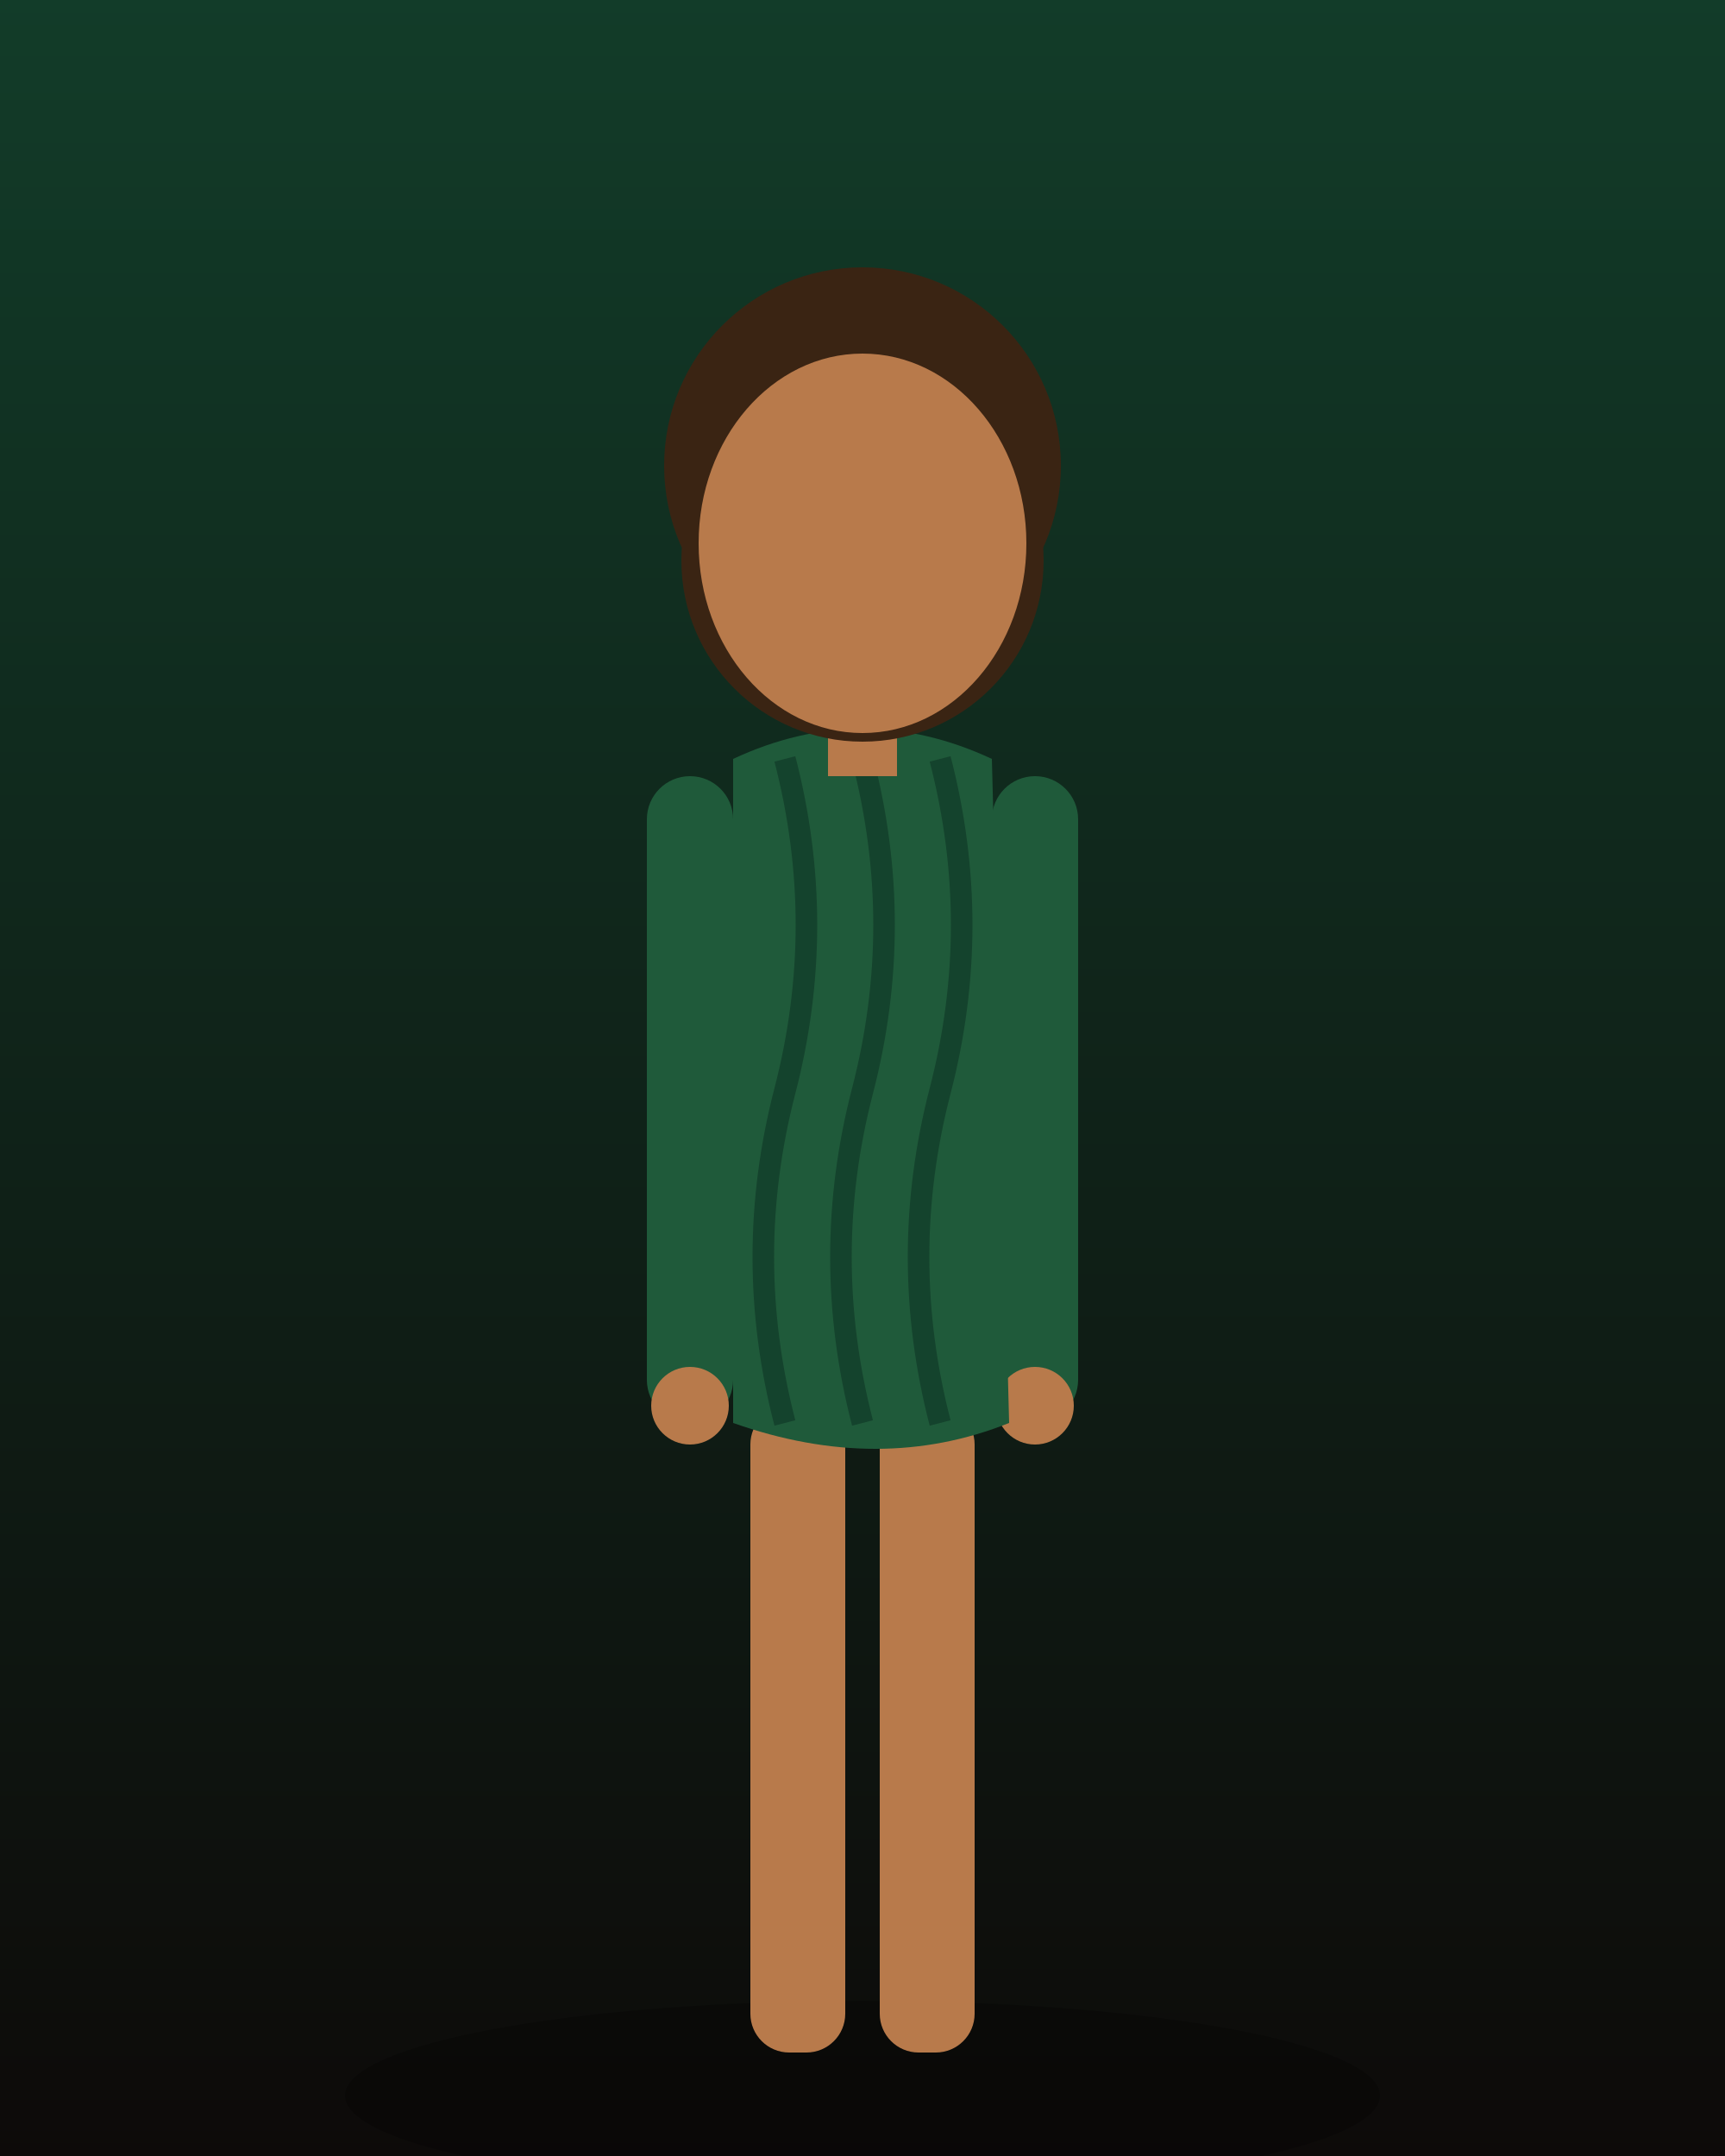
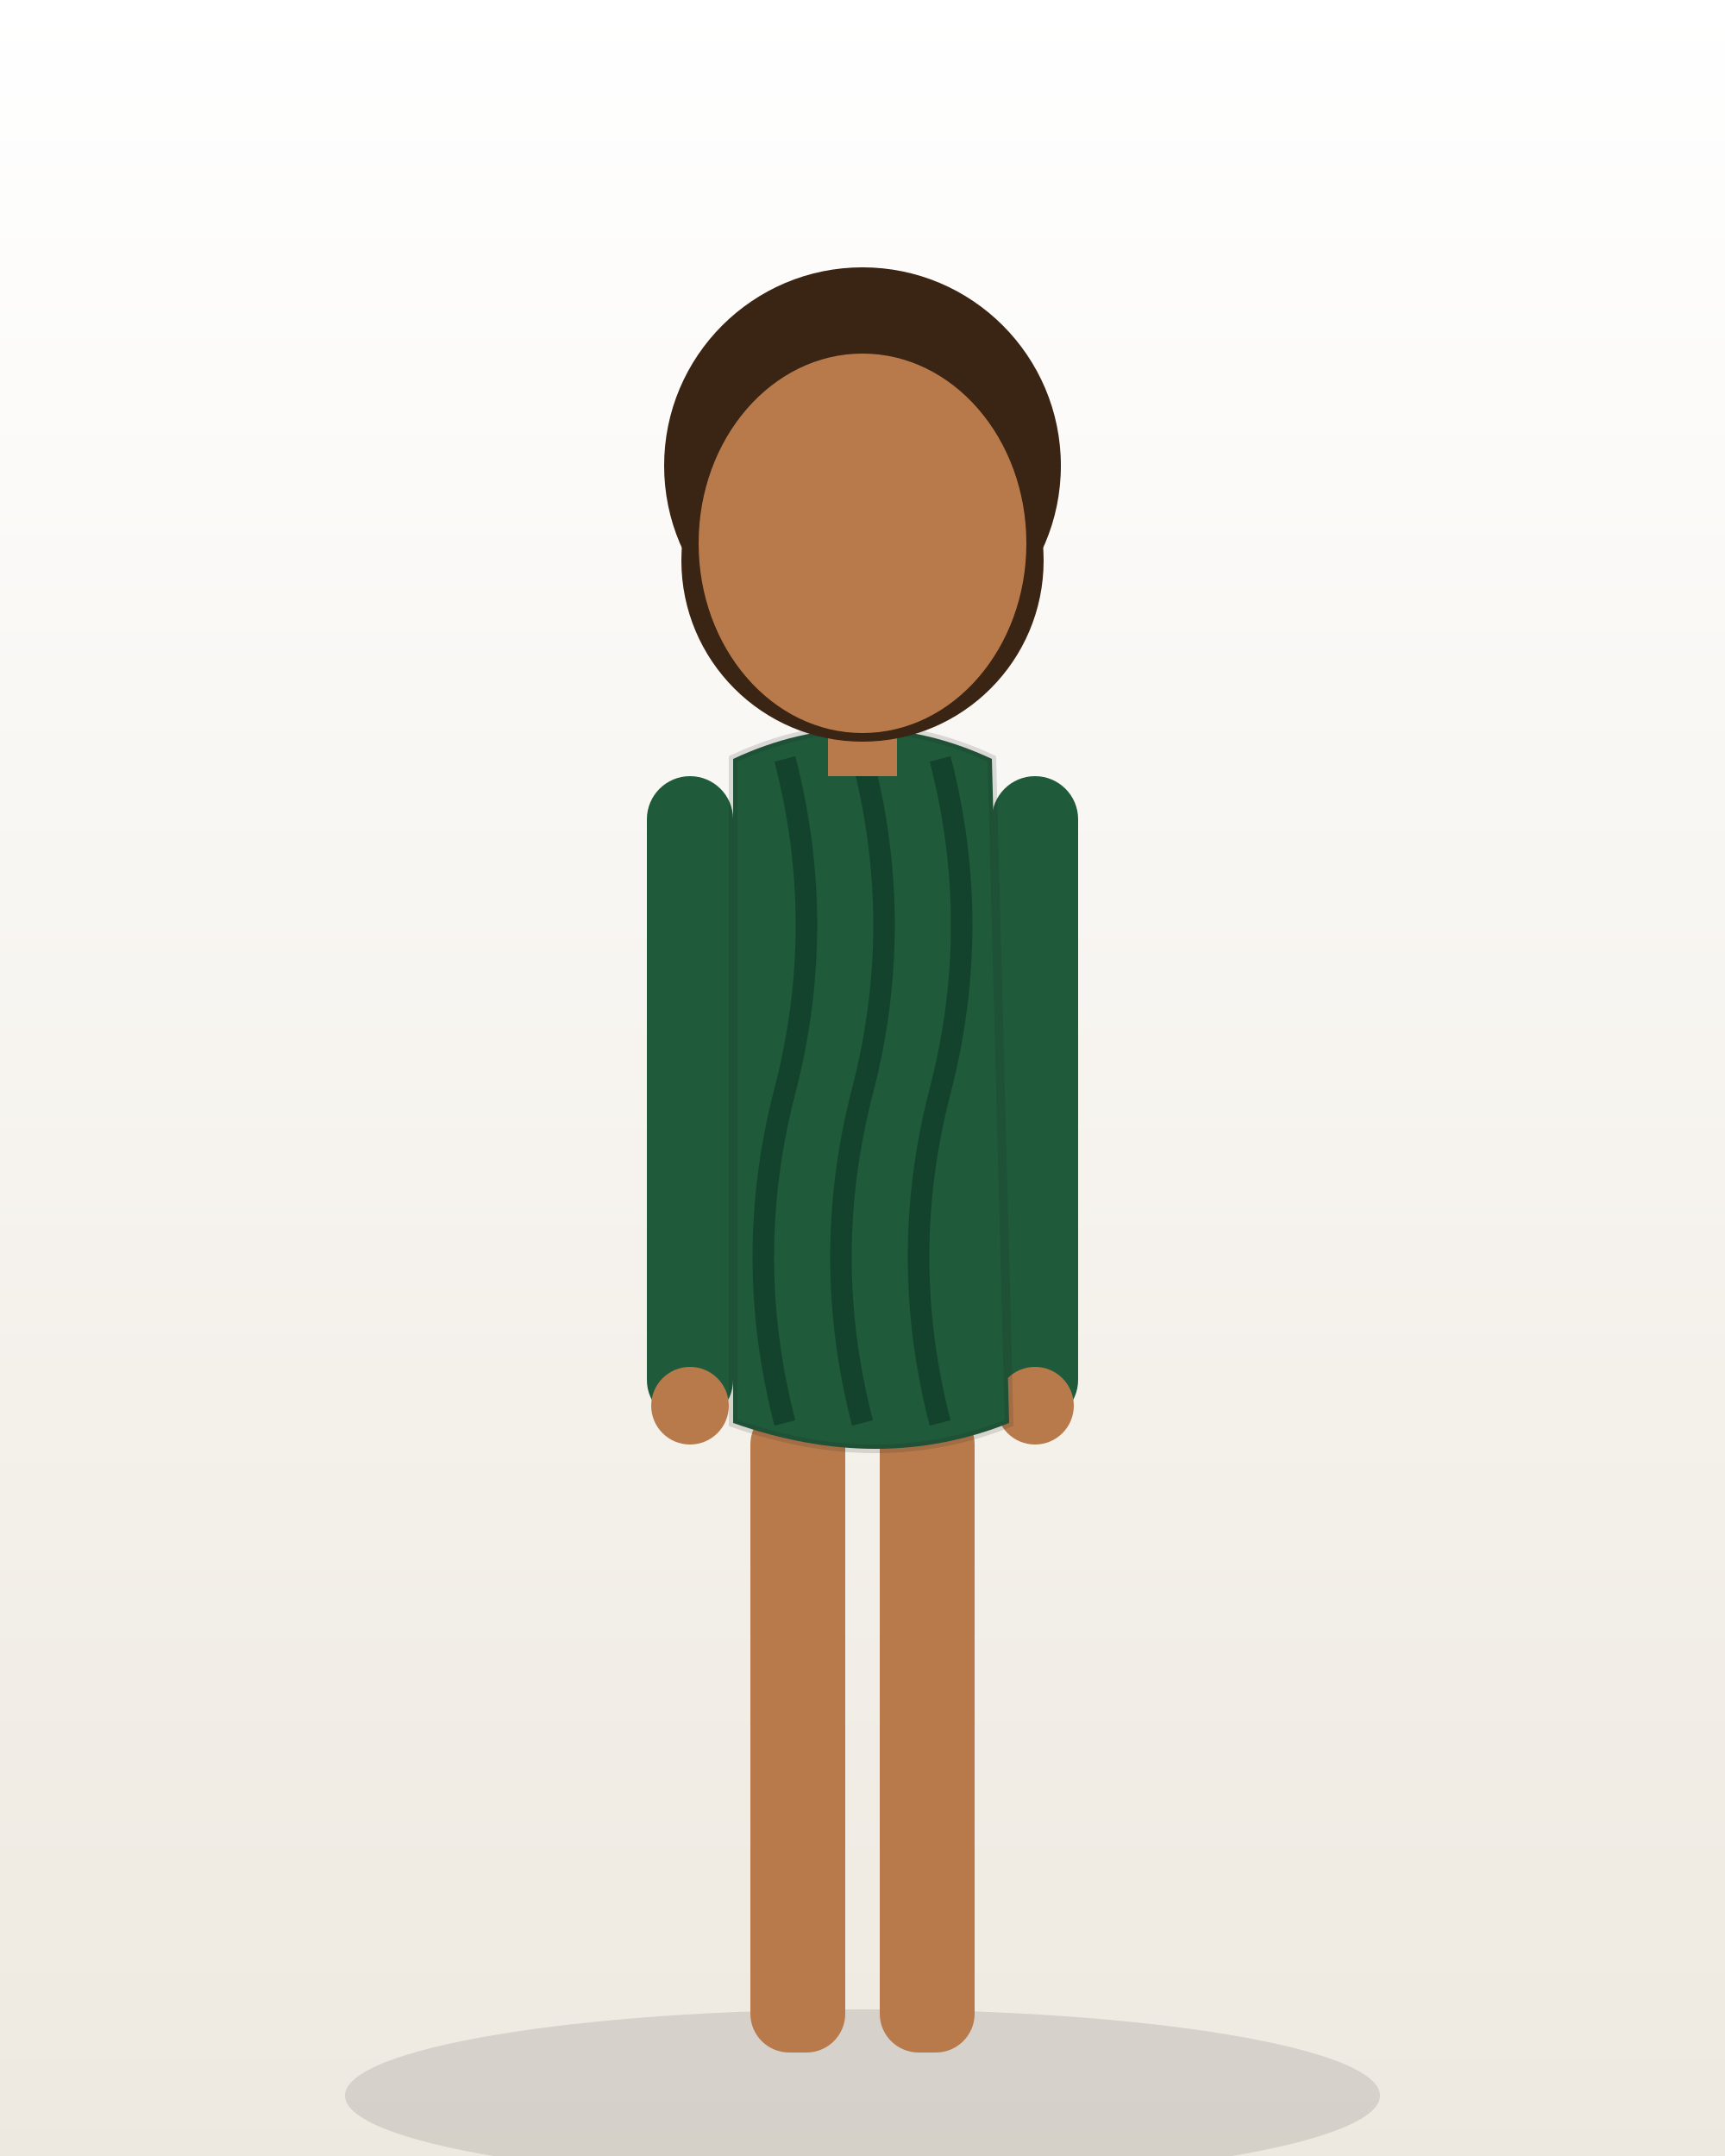
<svg xmlns="http://www.w3.org/2000/svg" width="400" height="500" viewBox="0 0 400 500" role="img" aria-label="Green Cable-Knit illustration">
  <defs>
    <linearGradient id="g-green-cable-knit" x1="0" y1="0" x2="0" y2="1">
-       <stop offset="0" stop-color="#123C29" />
-       <stop offset="1" stop-color="#0d0a09" />
+       <stop offset="0" stop-color="#ffffff" />
+       <stop offset="1" stop-color="#eee9e0" />
    </linearGradient>
  </defs>
  <rect width="400" height="500" fill="url(#g-green-cable-knit)" />
-   <ellipse cx="200" cy="486" rx="120" ry="22" fill="#000" opacity="0.25" />
+   <ellipse cx="200" cy="486" rx="120" ry="20" fill="#1c1a17" opacity="0.12" />
  <clipPath id="t-green-cable-knit">
    <path d="M170 176     q30 -14 60 0     l4 154     q-30 12 -64 0 Z" />
  </clipPath>
  <rect x="174" y="326" width="22" height="150" rx="9" fill="#B87A4B" />
  <rect x="204" y="326" width="22" height="150" rx="9" fill="#B87A4B" />
  <rect x="150" y="180" width="20" height="150" rx="10" fill="#1F5A3A" />
  <rect x="230" y="180" width="20" height="150" rx="10" fill="#1F5A3A" />
  <circle cx="160" cy="326" r="9" fill="#B87A4B" />
  <circle cx="240" cy="326" r="9" fill="#B87A4B" />
-   <path d="M170 176     q30 -14 60 0     l4 154     q-30 12 -64 0 Z" fill="#1F5A3A" />
+   <path d="M170 176     q30 -14 60 0     l4 154     q-30 12 -64 0 Z" fill="#1F5A3A" stroke="#1c1a17" stroke-opacity="0.14" stroke-width="2" />
  <g clip-path="url(#t-green-cable-knit)">
    <g stroke="#0E3324" stroke-width="5" fill="none" opacity="0.6">
      <path d="M182 176 q10 38.5 0 77 q-10 38.5 0 77" />
      <path d="M200 176 q10 38.5 0 77 q-10 38.5 0 77" />
      <path d="M218 176 q10 38.5 0 77 q-10 38.5 0 77" />
    </g>
  </g>
  <rect x="192" y="150" width="16" height="30" fill="#B87A4B" />
  <circle cx="200" cy="108" r="46" fill="#3A2413" />
  <circle cx="200" cy="130" r="42" fill="#3A2413" />
  <ellipse cx="200" cy="126" rx="38" ry="44" fill="#B87A4B" />
</svg>
